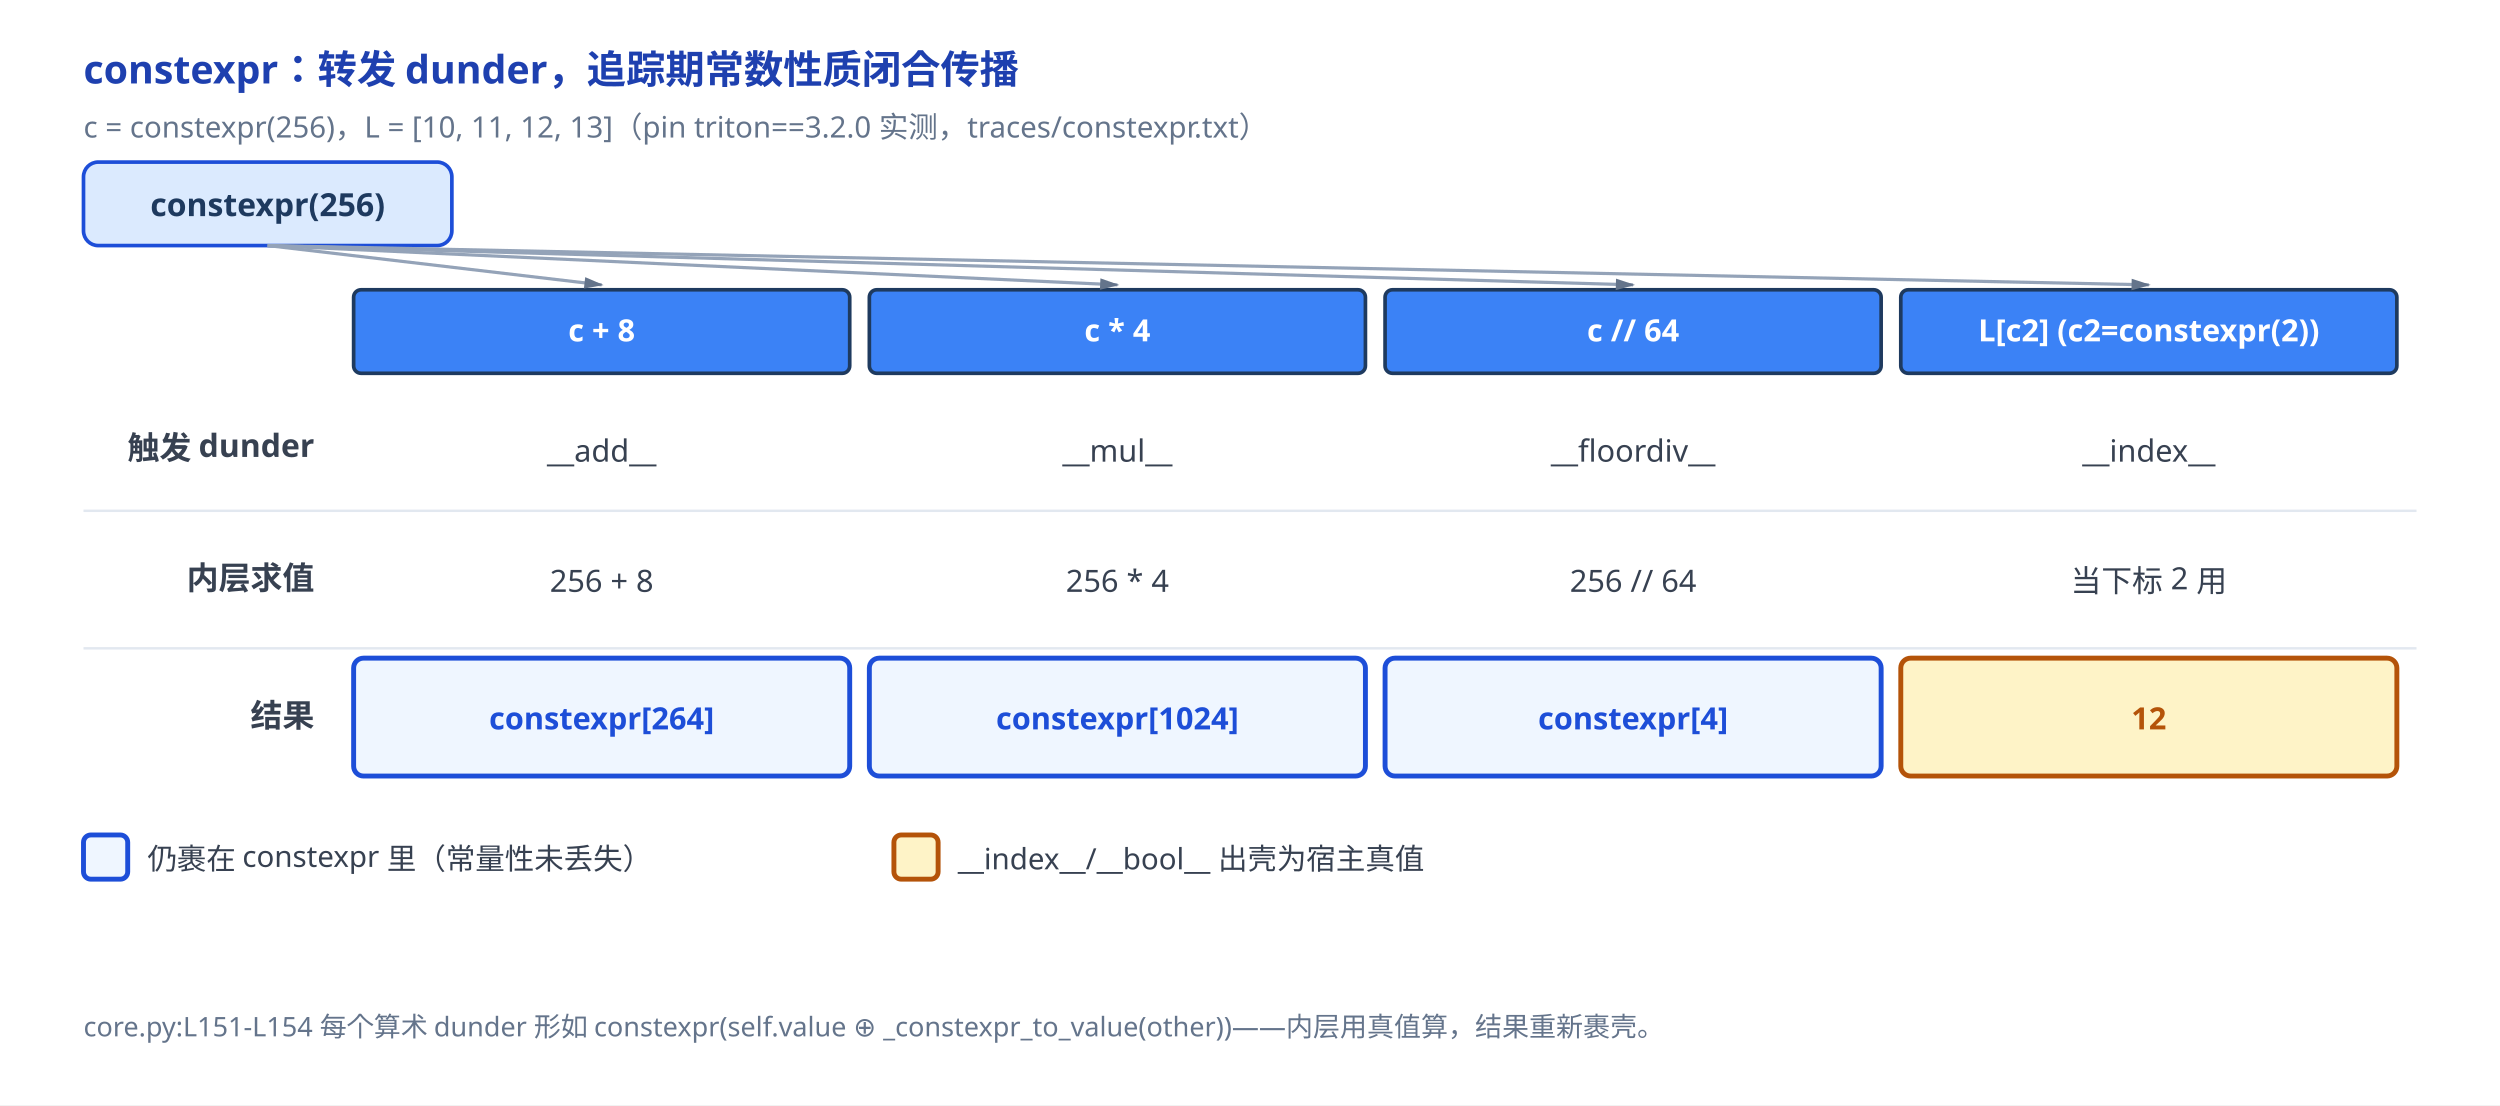
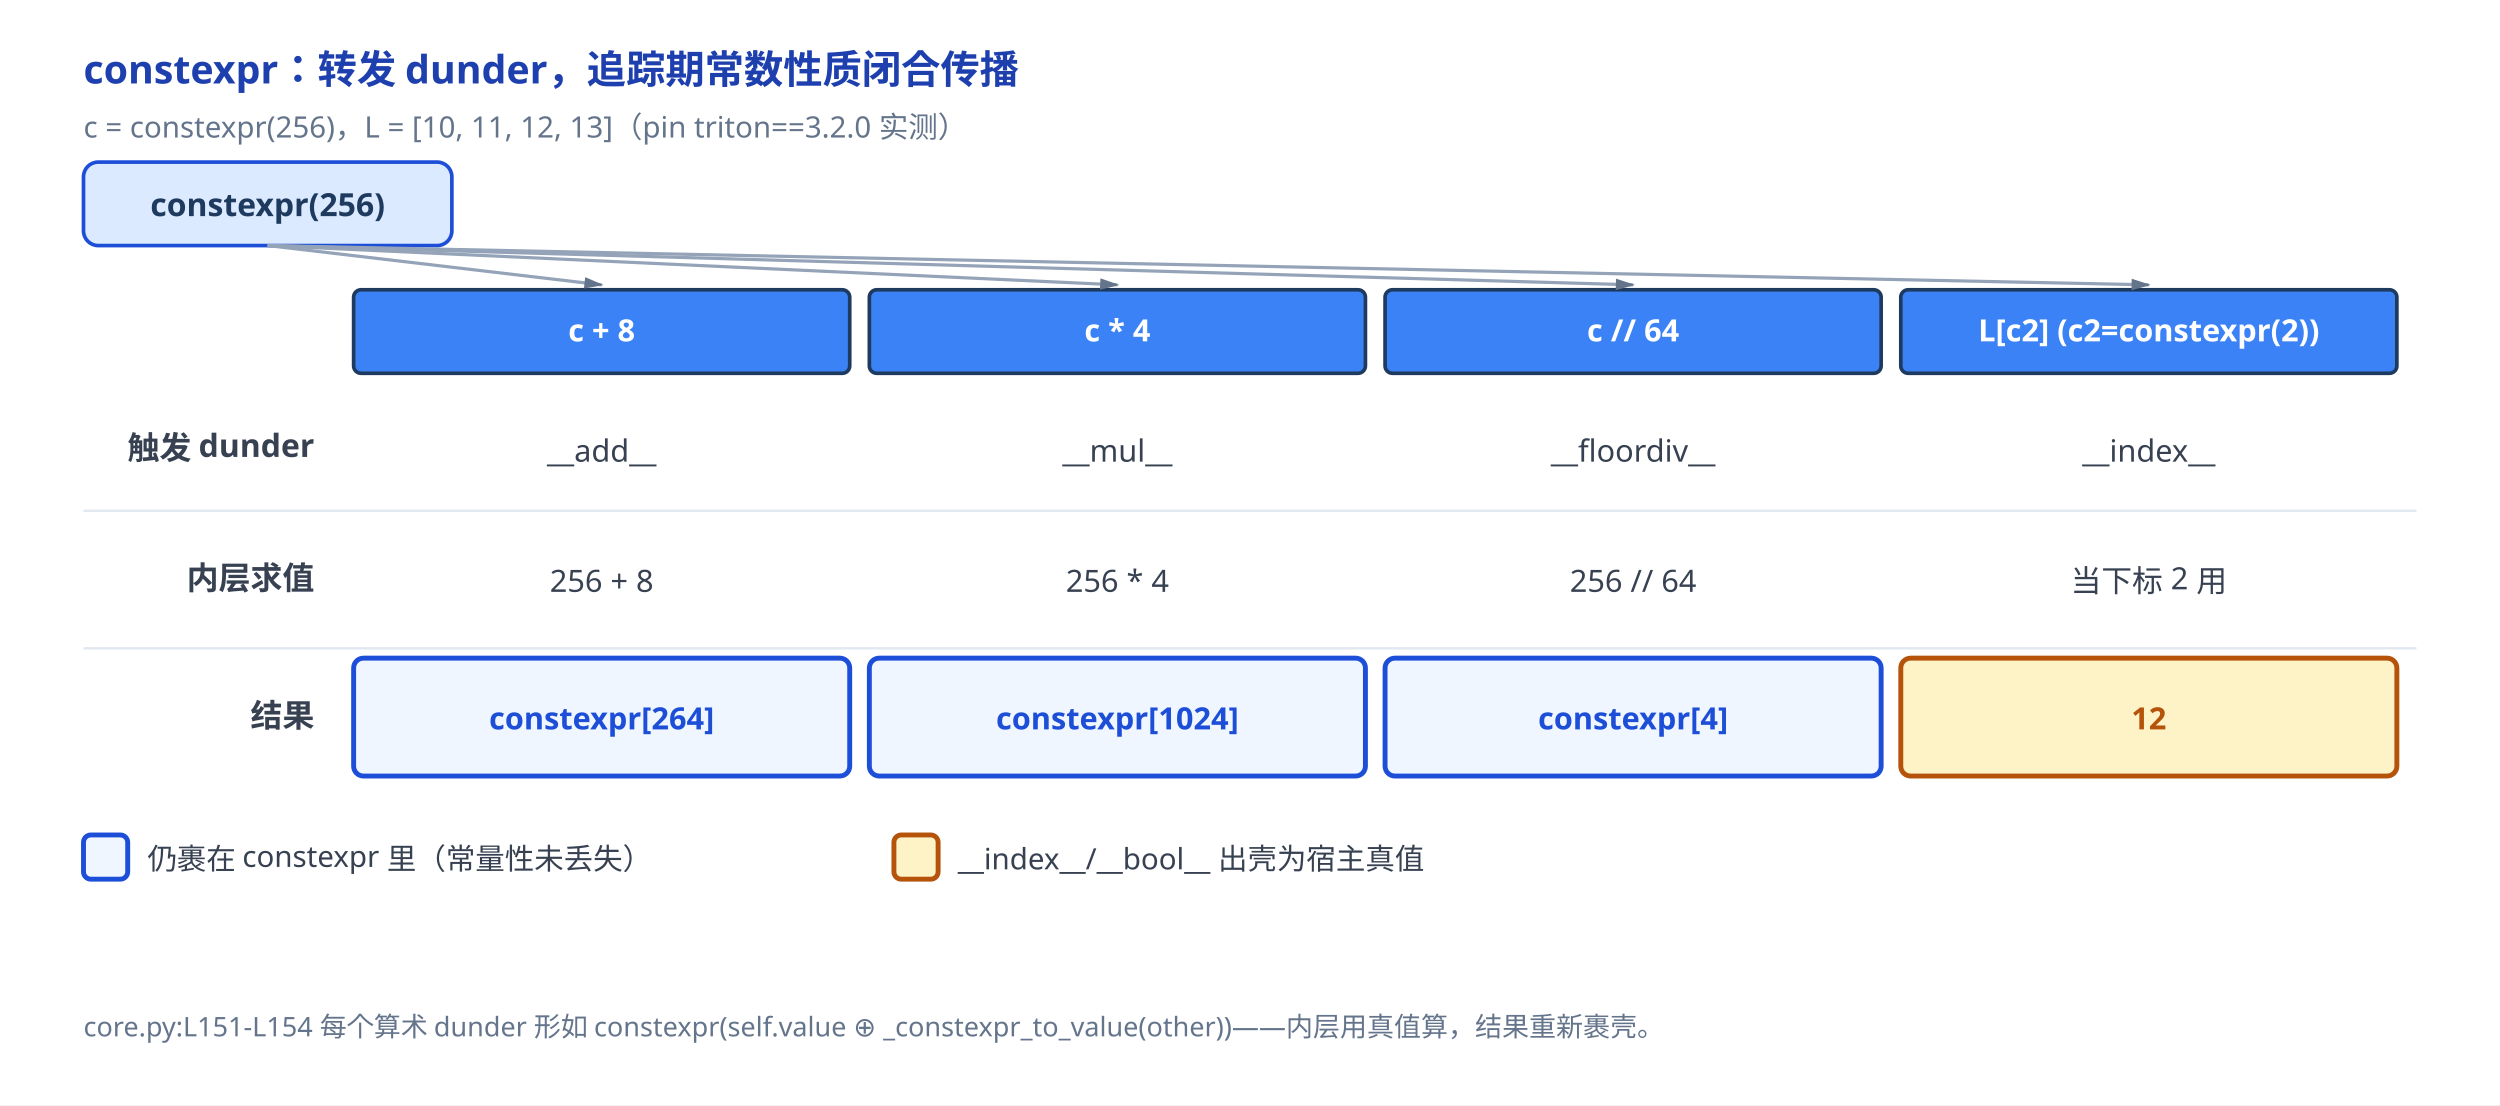
<svg xmlns="http://www.w3.org/2000/svg" viewBox="0 0 1018 450">
  <defs>
    <marker id="a" viewBox="0 0 10 6" refX="9" refY="3" markerWidth="6" markerHeight="4" orient="auto">
      <path d="M0,0 L10,3 L0,6 Z" fill="#64748b" />
    </marker>
  </defs>
  <rect width="1018" height="450" fill="white" />
  <text x="34" y="34" font-family="sans-serif" font-size="16" font-weight="bold" fill="#1e40af">constexpr：转发 dunder，追踪期常数性质闭合传播</text>
-   <text x="34" y="56" font-family="sans-serif" font-size="12" fill="#64748b">c = constexpr(256)，L = [10, 11, 12, 13]（pin triton==3.2.0 实测，traces/constexpr.txt）</text>
+   <text x="34" y="56" font-family="sans-serif" font-size="12" fill="#64748b">c = constexpr(256)，L = [10, 11, 12, 13]（pin triton==3.2.0 实测）</text>
  <rect x="34" y="66" width="150" height="34" rx="6" fill="#dbeafe" stroke="#1d4ed8" stroke-width="1.5" />
  <text x="109" y="88" text-anchor="middle" font-family="sans-serif" font-size="13" font-weight="bold" fill="#1e3a5f">constexpr(256)</text>
  <rect x="144" y="118" width="202" height="34" rx="3" fill="#3b82f6" stroke="#1e3a5f" stroke-width="1.5" />
  <text x="245.0" y="139.0" text-anchor="middle" font-family="sans-serif" font-size="12.5" fill="white" font-weight="bold">c + 8</text>
  <line x1="109" y1="100" x2="245.0" y2="116" stroke="#94a3b8" stroke-width="1.3" marker-end="url(#a)" />
  <rect x="354" y="118" width="202" height="34" rx="3" fill="#3b82f6" stroke="#1e3a5f" stroke-width="1.5" />
  <text x="455.0" y="139.0" text-anchor="middle" font-family="sans-serif" font-size="12.5" fill="white" font-weight="bold">c * 4</text>
  <line x1="109" y1="100" x2="455.0" y2="116" stroke="#94a3b8" stroke-width="1.3" marker-end="url(#a)" />
  <rect x="564" y="118" width="202" height="34" rx="3" fill="#3b82f6" stroke="#1e3a5f" stroke-width="1.5" />
  <text x="665.0" y="139.0" text-anchor="middle" font-family="sans-serif" font-size="12.5" fill="white" font-weight="bold">c // 64</text>
  <line x1="109" y1="100" x2="665.0" y2="116" stroke="#94a3b8" stroke-width="1.3" marker-end="url(#a)" />
  <rect x="774" y="118" width="202" height="34" rx="3" fill="#3b82f6" stroke="#1e3a5f" stroke-width="1.5" />
  <text x="875.0" y="139.0" text-anchor="middle" font-family="sans-serif" font-size="12.5" fill="white" font-weight="bold">L[c2]  (c2=constexpr(2))</text>
  <line x1="109" y1="100" x2="875.0" y2="116" stroke="#94a3b8" stroke-width="1.3" marker-end="url(#a)" />
  <text x="128" y="187.0" text-anchor="end" font-family="sans-serif" font-size="13" font-weight="bold" fill="#374151">触发 dunder</text>
  <text x="245.0" y="188.0" text-anchor="middle" font-family="sans-serif" font-size="12.5" fill="#374151">__add__</text>
  <text x="455.0" y="188.0" text-anchor="middle" font-family="sans-serif" font-size="12.5" fill="#374151">__mul__</text>
  <text x="665.0" y="188.0" text-anchor="middle" font-family="sans-serif" font-size="12.5" fill="#374151">__floordiv__</text>
  <text x="875.0" y="188.0" text-anchor="middle" font-family="sans-serif" font-size="12.5" fill="#374151">__index__</text>
  <text x="128" y="240.0" text-anchor="end" font-family="sans-serif" font-size="13" font-weight="bold" fill="#374151">内层求值</text>
  <text x="245.0" y="241.0" text-anchor="middle" font-family="sans-serif" font-size="12.5" fill="#374151">256 + 8</text>
  <text x="455.0" y="241.0" text-anchor="middle" font-family="sans-serif" font-size="12.5" fill="#374151">256 * 4</text>
  <text x="665.0" y="241.0" text-anchor="middle" font-family="sans-serif" font-size="12.5" fill="#374151">256 // 64</text>
  <text x="875.0" y="241.0" text-anchor="middle" font-family="sans-serif" font-size="12.5" fill="#374151">当下标 2 用</text>
  <line x1="34" y1="208" x2="984" y2="208" stroke="#e2e8f0" stroke-width="1" />
  <text x="128" y="296.0" text-anchor="end" font-family="sans-serif" font-size="13" font-weight="bold" fill="#374151">结果</text>
  <rect x="144" y="268" width="202" height="48" rx="4" fill="#eff6ff" stroke="#1d4ed8" stroke-width="2" />
  <text x="245.0" y="297.0" text-anchor="middle" font-family="sans-serif" font-size="12.5" fill="#1d4ed8" font-weight="bold">constexpr[264]</text>
  <rect x="354" y="268" width="202" height="48" rx="4" fill="#eff6ff" stroke="#1d4ed8" stroke-width="2" />
  <text x="455.0" y="297.0" text-anchor="middle" font-family="sans-serif" font-size="12.5" fill="#1d4ed8" font-weight="bold">constexpr[1024]</text>
  <rect x="564" y="268" width="202" height="48" rx="4" fill="#eff6ff" stroke="#1d4ed8" stroke-width="2" />
  <text x="665.0" y="297.0" text-anchor="middle" font-family="sans-serif" font-size="12.5" fill="#1d4ed8" font-weight="bold">constexpr[4]</text>
  <rect x="774" y="268" width="202" height="48" rx="4" fill="#fef3c7" stroke="#b45309" stroke-width="2" />
  <text x="875.0" y="297.0" text-anchor="middle" font-family="sans-serif" font-size="12.5" fill="#b45309" font-weight="bold">12</text>
  <line x1="34" y1="264" x2="984" y2="264" stroke="#e2e8f0" stroke-width="1" />
  <rect x="34" y="340" width="18" height="18" rx="3" fill="#eff6ff" stroke="#1d4ed8" stroke-width="2" />
  <text x="60" y="354" font-family="sans-serif" font-size="12" fill="#374151">仍裹在 constexpr 里（常量性未丢失）</text>
  <rect x="364" y="340" width="18" height="18" rx="3" fill="#fef3c7" stroke="#b45309" stroke-width="2" />
  <text x="390" y="354" font-family="sans-serif" font-size="12" fill="#374151">__index__/__bool__ 出壳为宿主真值</text>
  <text x="34" y="422" font-family="sans-serif" font-size="11" fill="#64748b">core.py:L151-L154 每个算术 dunder 形如 constexpr(self.value ⊕ _constexpr_to_value(other))——内层用真值算，结果重新裹壳。</text>
</svg>
